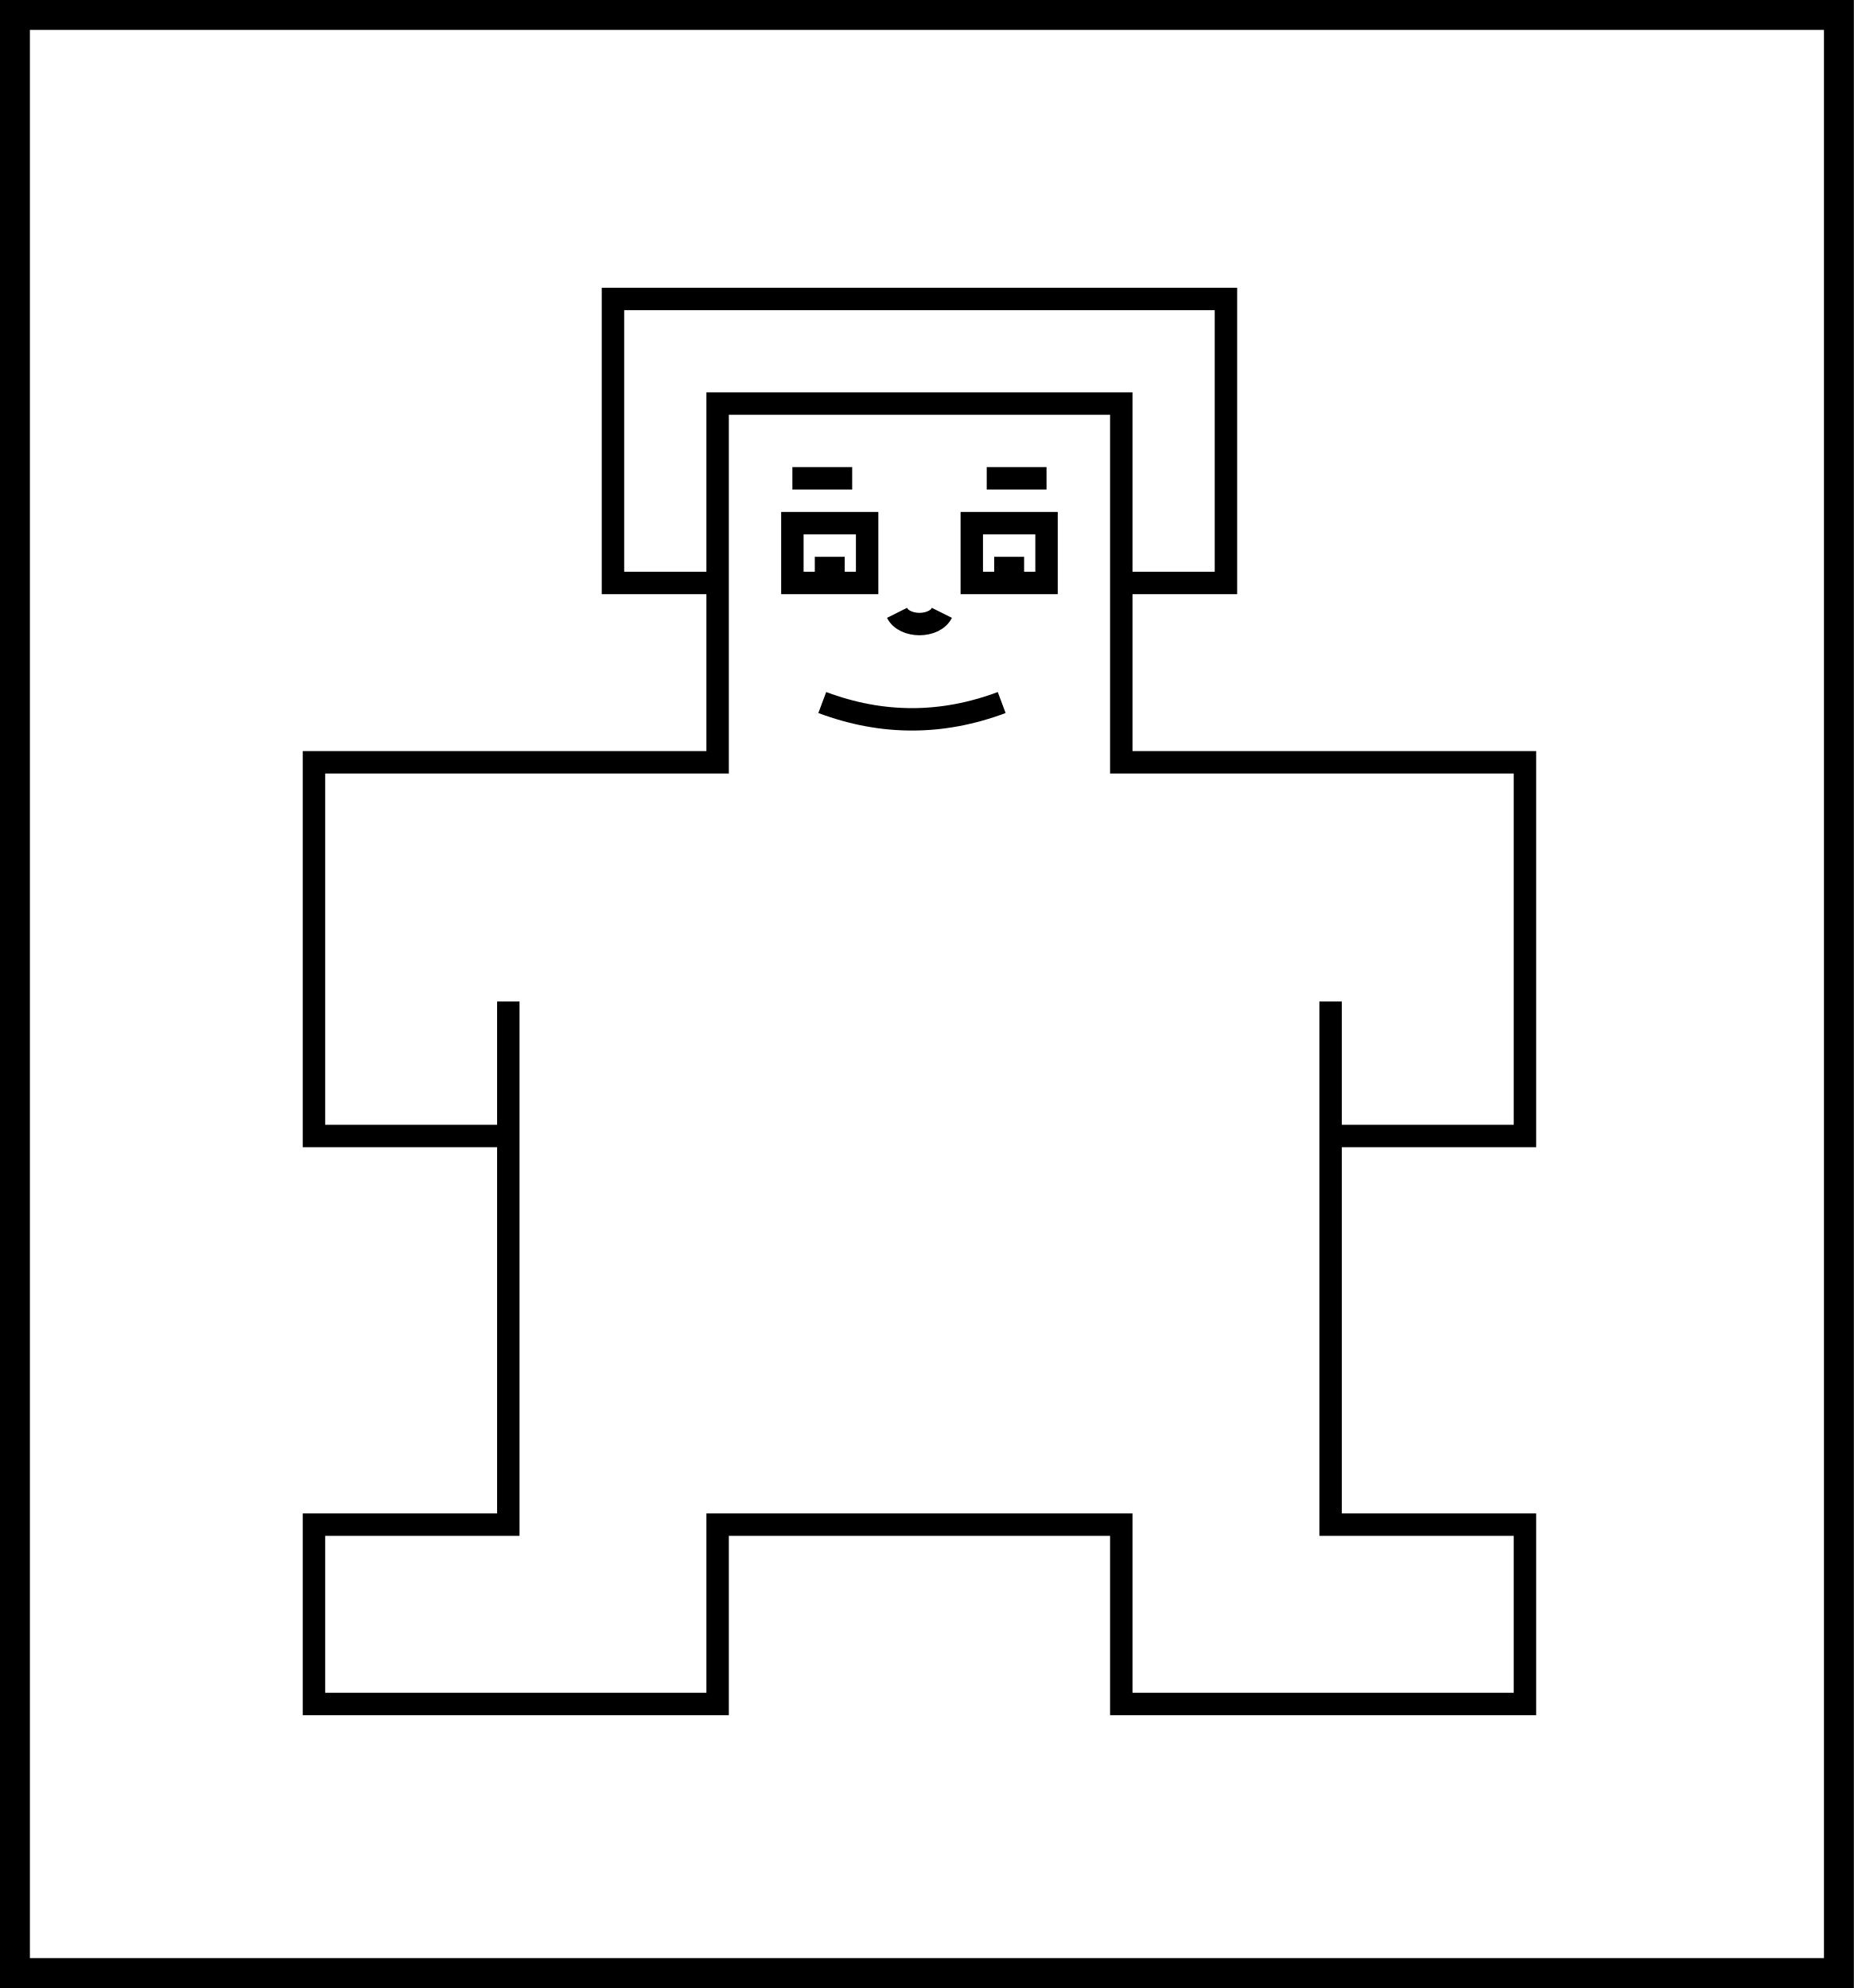
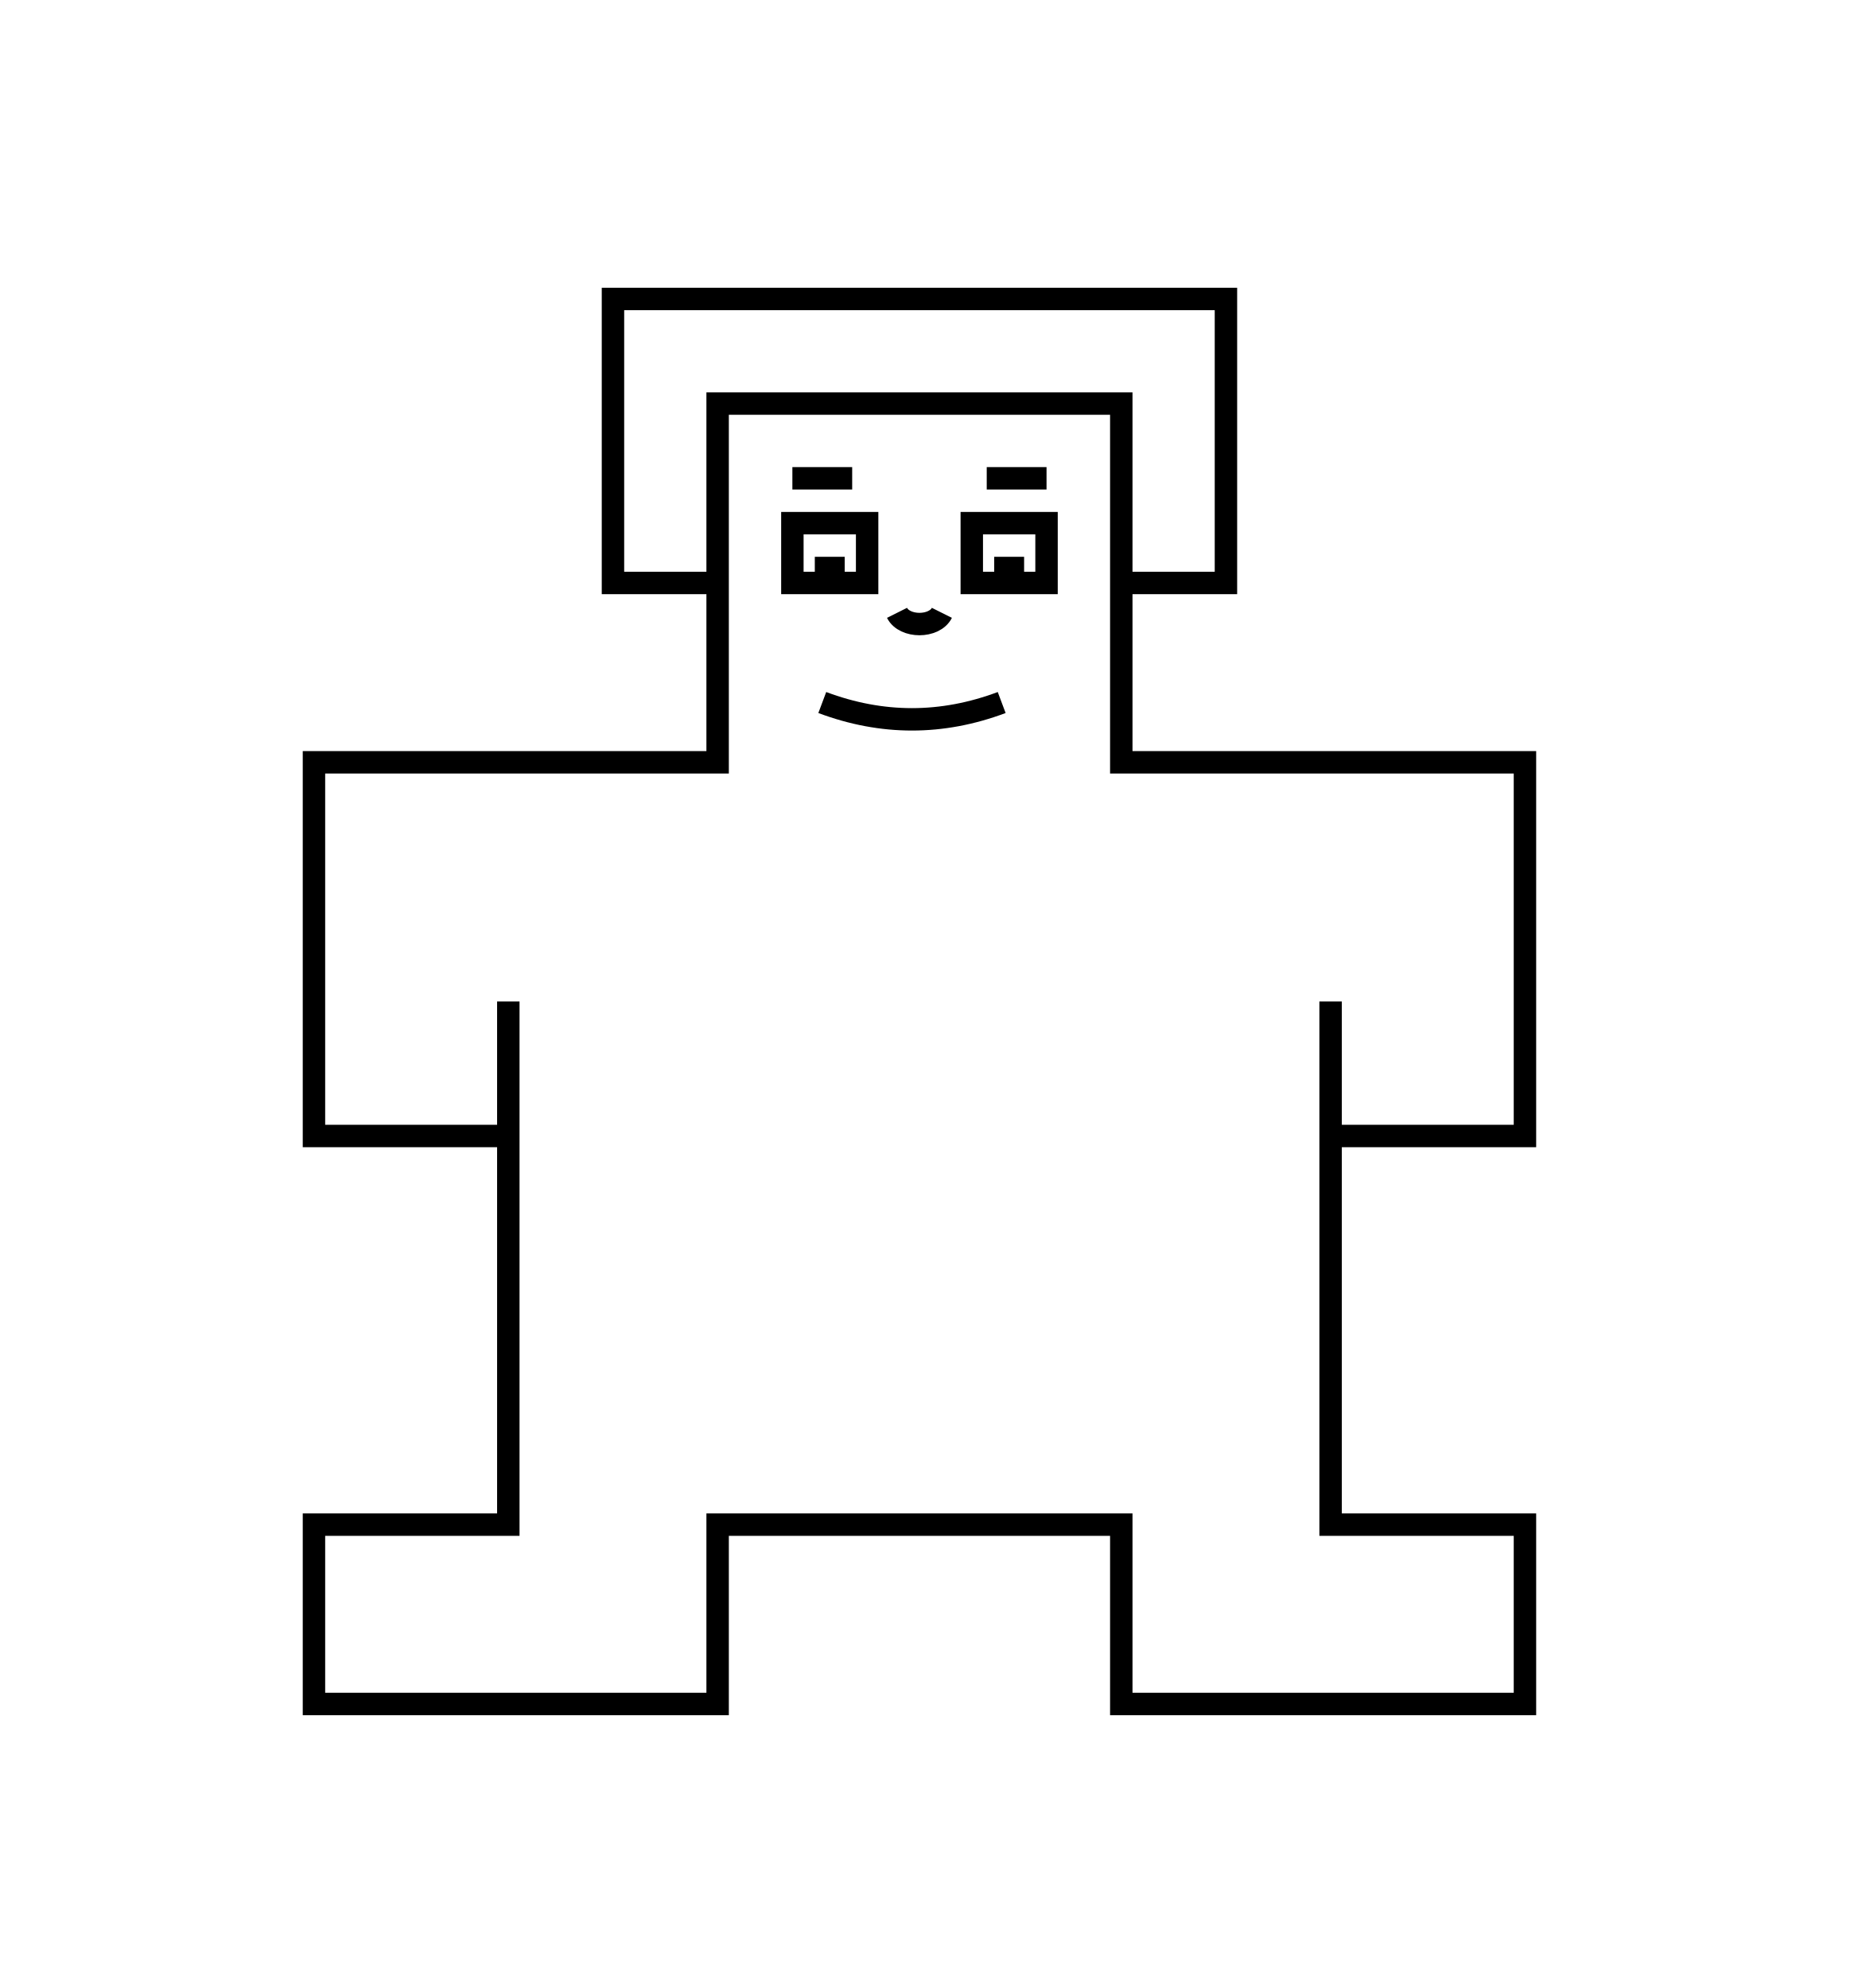
<svg xmlns="http://www.w3.org/2000/svg" width="124" height="133" viewBox="0 0 124 133" fill="none">
-   <rect x="1" y="1" width="122" height="131" fill="none" stroke="currentColor" stroke-width="2" />
  <path stroke-width="1.5" d="M48 39H41V20H82V39H75M75 39V27H48V51H21V76H34V67V102H21V114H48V102H75V114H102V102H89V76M75 39V51H102V76H89M89 67V76M53 32H57M66 32H70M55 47C59 48.5 63 48.5 67 47M60 41C60.5 42 62.5 42 63 41M54.5 38H56.5M66.5 38H68.5M53 35V39H58V37V35H53ZM65 35H70V39H65V35Z" stroke="currentColor" />
</svg>
